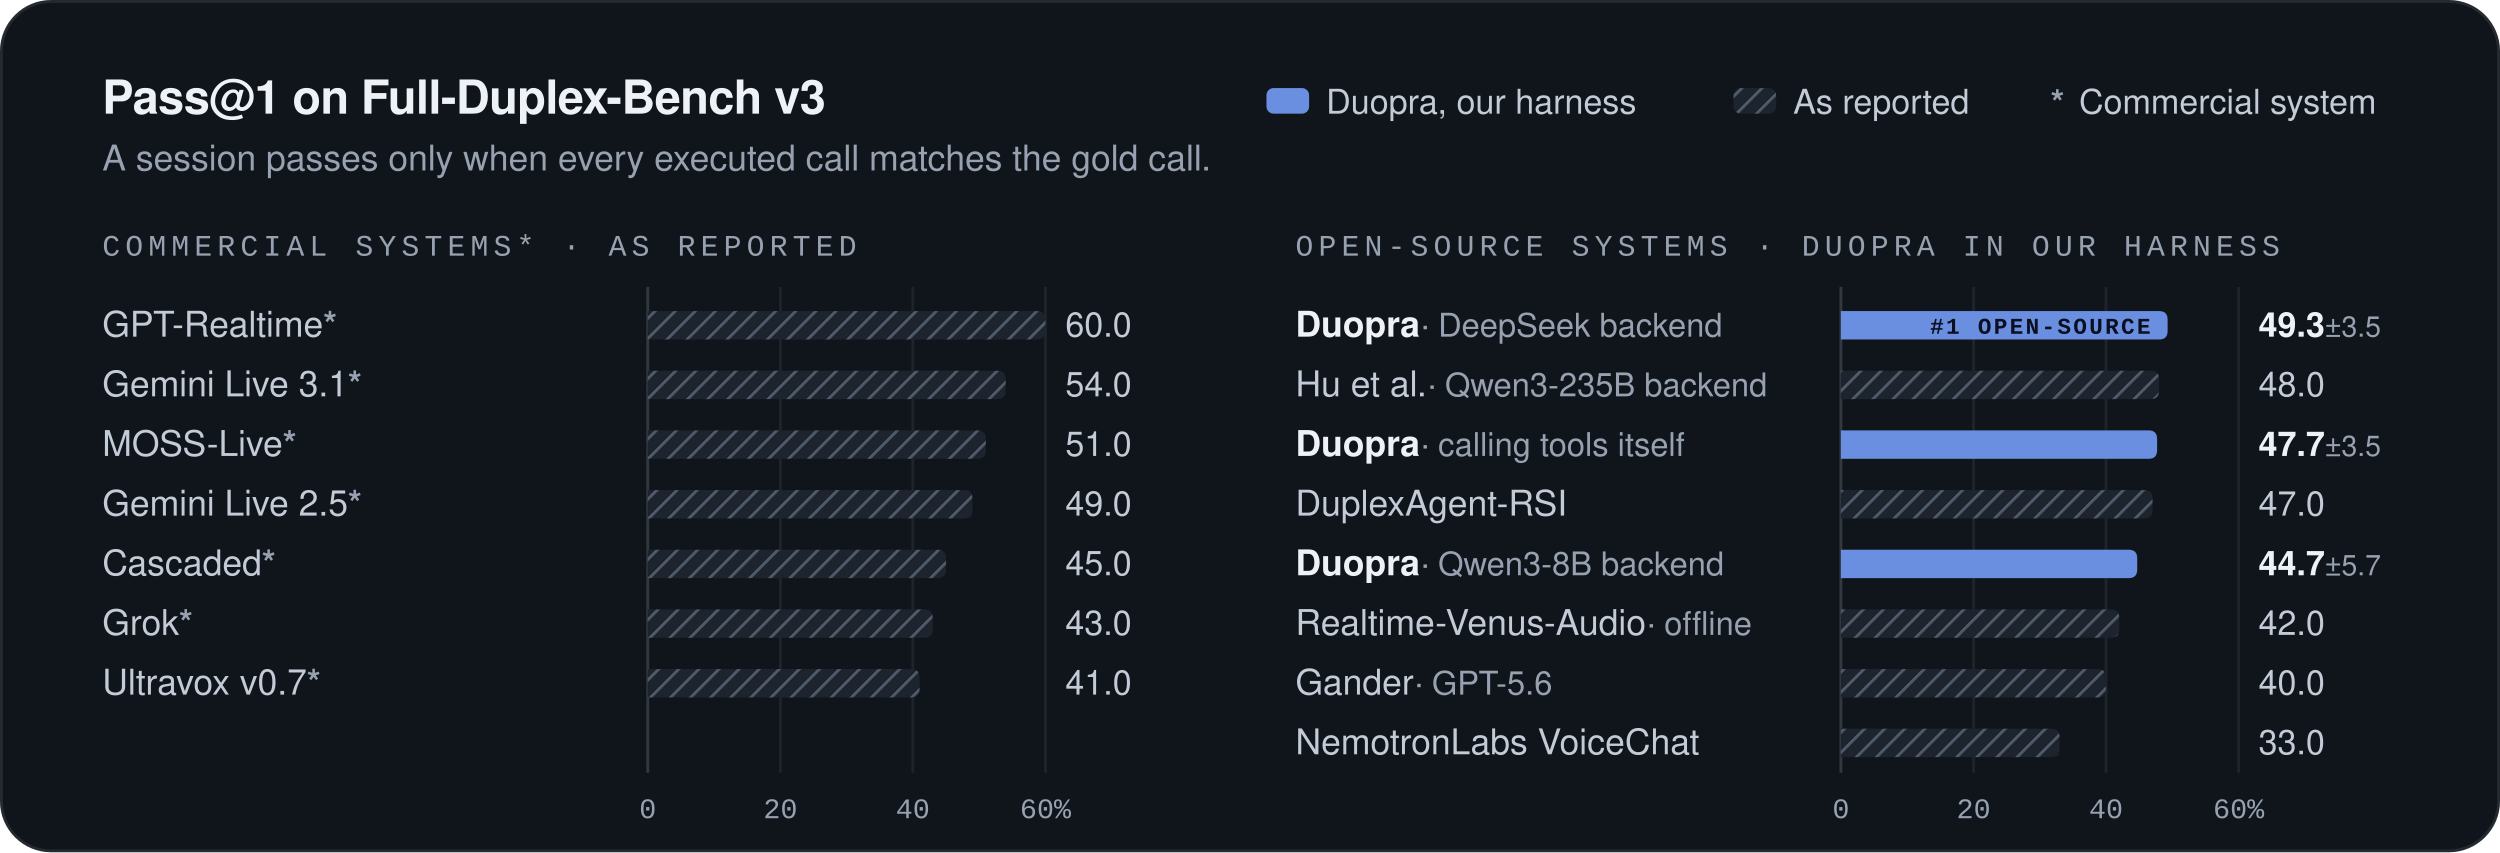
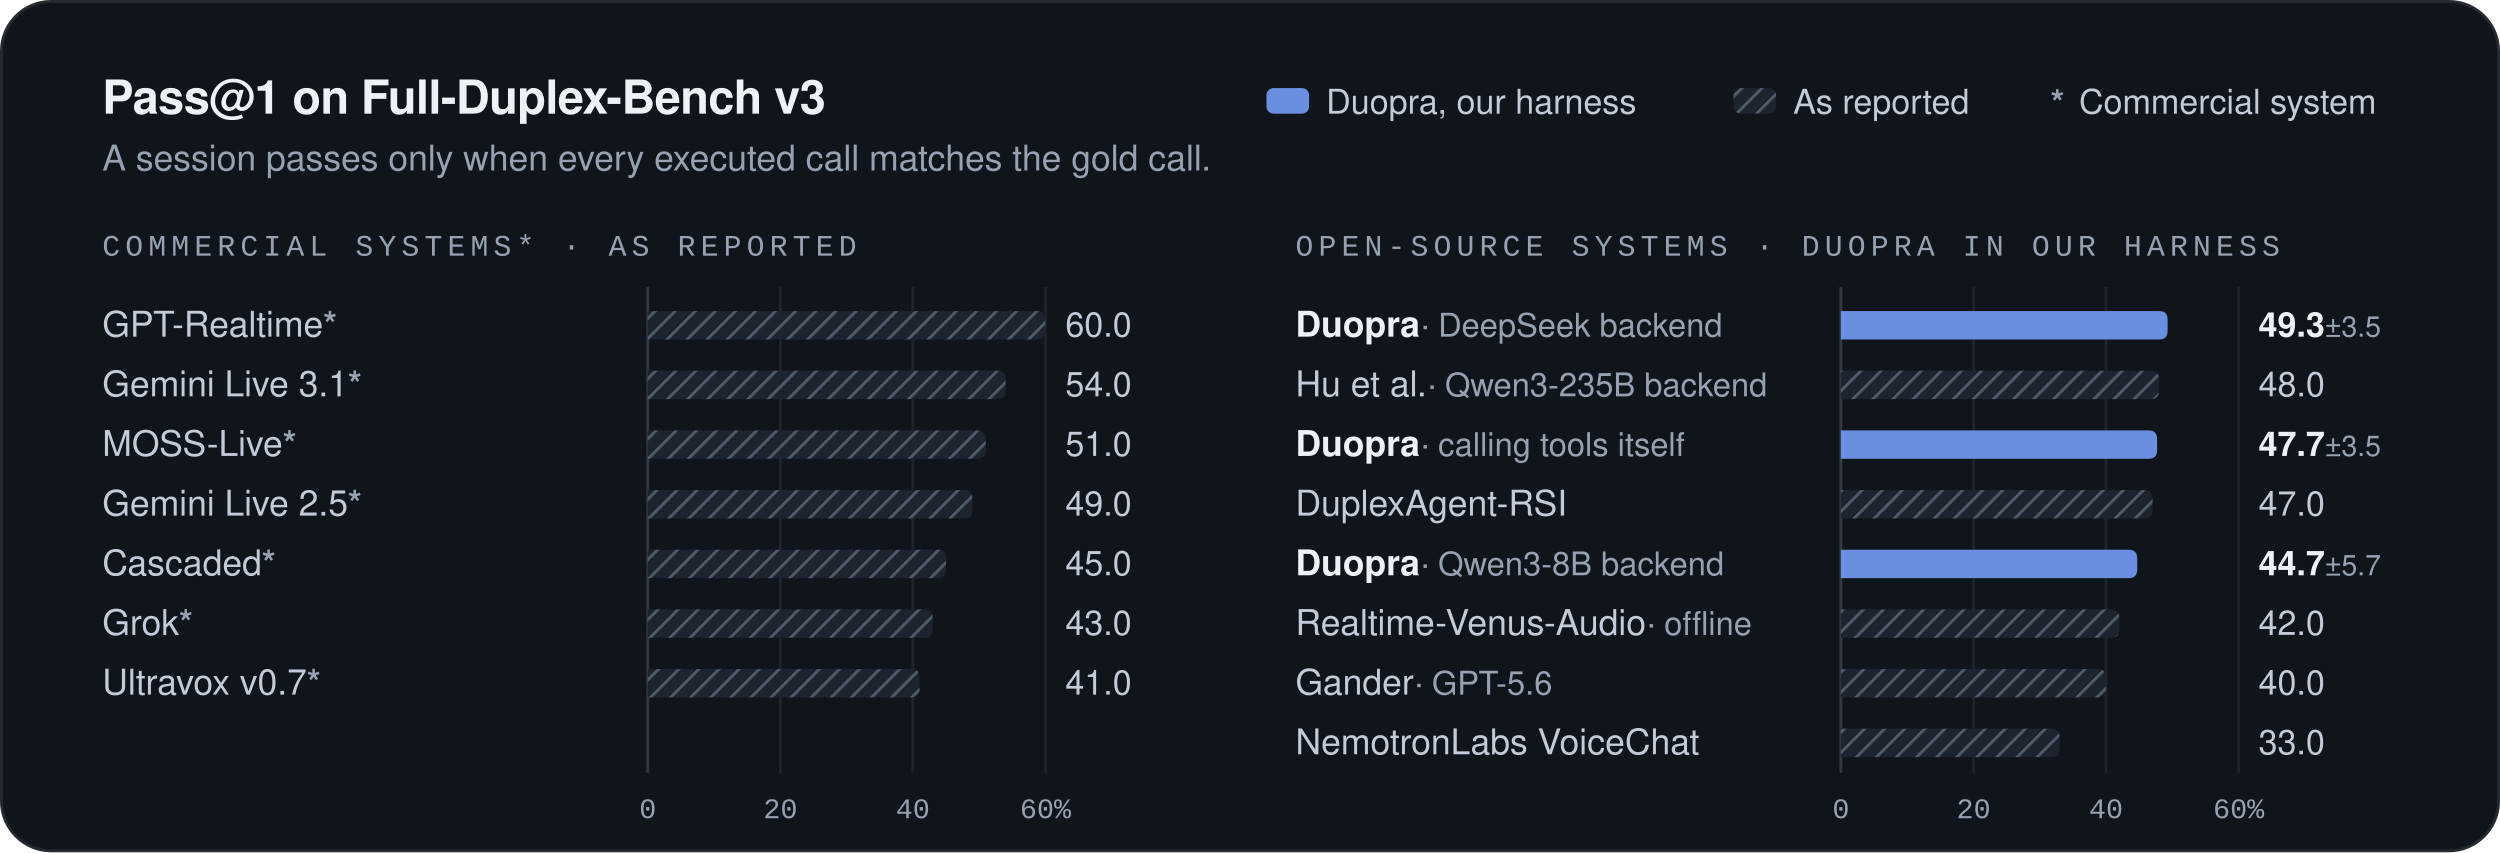
<svg xmlns="http://www.w3.org/2000/svg" width="880" height="300" viewBox="0 0 880 300" role="img" aria-labelledby="t d">
  <defs>
    <pattern id="hatch-dark" width="5" height="5" patternUnits="userSpaceOnUse" patternTransform="rotate(45)">
      <rect width="5" height="5" fill="#1d242e" />
      <path d="M0 0V5" stroke="#4f5a69" stroke-width="2" />
    </pattern>
  </defs>
  <rect width="880" height="300" rx="18" fill="#10151c" />
  <rect x=".5" y=".5" width="879" height="299" rx="17.5" fill="none" stroke="#e9eef5" stroke-opacity=".10" />
  <g font-family="-apple-system, BlinkMacSystemFont, 'Segoe UI', 'Helvetica Neue', Helvetica, Arial, sans-serif">
    <text x="36" y="40" fill="#eef2f7" font-size="16.5" font-weight="600" letter-spacing="-.2">Pass@1 on Full-Duplex-Bench v3</text>
    <text x="36" y="60" fill="#97a1b0" font-size="12.5">A session passes only when every executed call matches the gold call.</text>
    <text x="731.8" y="40" fill="#c3cbd6" font-size="12">Commercial system</text>
    <text x="721.8" y="40.5" fill="#97a1b0" font-size="12.5" font-weight="600">*</text>
    <text x="631.2" y="40" fill="#c3cbd6" font-size="12">As reported</text>
    <rect x="610.2" y="31" width="15" height="9" rx="2.5" fill="url(#hatch-dark)" />
    <text x="466.8" y="40" fill="#c3cbd6" font-size="12">Duopra, our harness</text>
    <rect x="445.8" y="31" width="15" height="9" rx="2.5" fill="#6b8fe0" />
    <text x="36" y="90" fill="#97a1b0" font-family="ui-monospace, SFMono-Regular, 'SF Mono', Menlo, Consolas, 'Liberation Mono', monospace" font-size="10.5" letter-spacing="1.8" text-anchor="start">COMMERCIAL SYSTEMS* · AS REPORTED</text>
    <path d="M228.0 101V272" stroke="#e9eef5" stroke-opacity=".16" />
    <text x="228.0" y="288" fill="#97a1b0" font-family="ui-monospace, SFMono-Regular, 'SF Mono', Menlo, Consolas, 'Liberation Mono', monospace" font-size="10" text-anchor="middle">0</text>
    <path d="M274.7 101V272" stroke="#e9eef5" stroke-opacity=".07" />
    <text x="274.7" y="288" fill="#97a1b0" font-family="ui-monospace, SFMono-Regular, 'SF Mono', Menlo, Consolas, 'Liberation Mono', monospace" font-size="10" text-anchor="middle">20</text>
    <path d="M321.3 101V272" stroke="#e9eef5" stroke-opacity=".07" />
    <text x="321.3" y="288" fill="#97a1b0" font-family="ui-monospace, SFMono-Regular, 'SF Mono', Menlo, Consolas, 'Liberation Mono', monospace" font-size="10" text-anchor="middle">40</text>
    <path d="M368.0 101V272" stroke="#e9eef5" stroke-opacity=".07" />
    <text x="368.0" y="288" fill="#97a1b0" font-family="ui-monospace, SFMono-Regular, 'SF Mono', Menlo, Consolas, 'Liberation Mono', monospace" font-size="10" text-anchor="middle">60%</text>
    <text x="36" y="118.5" fill="#c3cbd6" font-size="12.5" font-weight="400">GPT-Realtime<tspan fill="#97a1b0" font-weight="600">*</tspan>
    </text>
    <path d="M228 109.5H365.0Q368.0 109.5 368.0 112.5V116.5Q368.0 119.5 365.0 119.5H228Z" fill="url(#hatch-dark)" />
    <text x="375.0" y="118.5" fill="#c3cbd6" font-size="12" font-weight="400">60.0</text>
    <text x="36" y="139.5" fill="#c3cbd6" font-size="12.5" font-weight="400">Gemini Live 3.1<tspan fill="#97a1b0" font-weight="600">*</tspan>
    </text>
    <path d="M228 130.5H351.0Q354.0 130.5 354.0 133.5V137.5Q354.0 140.5 351.0 140.5H228Z" fill="url(#hatch-dark)" />
    <text x="375.0" y="139.5" fill="#c3cbd6" font-size="12" font-weight="400">54.0</text>
    <text x="36" y="160.5" fill="#c3cbd6" font-size="12.5" font-weight="400">MOSS-Live<tspan fill="#97a1b0" font-weight="600">*</tspan>
    </text>
    <path d="M228 151.5H344.0Q347.0 151.5 347.0 154.5V158.5Q347.0 161.5 344.0 161.5H228Z" fill="url(#hatch-dark)" />
    <text x="375.0" y="160.5" fill="#c3cbd6" font-size="12" font-weight="400">51.0</text>
    <text x="36" y="181.5" fill="#c3cbd6" font-size="12.5" font-weight="400">Gemini Live 2.5<tspan fill="#97a1b0" font-weight="600">*</tspan>
    </text>
    <path d="M228 172.5H339.3Q342.3 172.5 342.3 175.5V179.5Q342.3 182.5 339.3 182.5H228Z" fill="url(#hatch-dark)" />
    <text x="375.0" y="181.5" fill="#c3cbd6" font-size="12" font-weight="400">49.0</text>
    <text x="36" y="202.5" fill="#c3cbd6" font-size="12.5" font-weight="400">Cascaded<tspan fill="#97a1b0" font-weight="600">*</tspan>
    </text>
    <path d="M228 193.5H330.0Q333.0 193.5 333.0 196.5V200.5Q333.0 203.5 330.0 203.5H228Z" fill="url(#hatch-dark)" />
    <text x="375.0" y="202.5" fill="#c3cbd6" font-size="12" font-weight="400">45.0</text>
    <text x="36" y="223.5" fill="#c3cbd6" font-size="12.5" font-weight="400">Grok<tspan fill="#97a1b0" font-weight="600">*</tspan>
    </text>
    <path d="M228 214.5H325.3Q328.3 214.5 328.3 217.5V221.5Q328.3 224.5 325.3 224.5H228Z" fill="url(#hatch-dark)" />
    <text x="375.0" y="223.5" fill="#c3cbd6" font-size="12" font-weight="400">43.0</text>
    <text x="36" y="244.5" fill="#c3cbd6" font-size="12.5" font-weight="400">Ultravox v0.7<tspan fill="#97a1b0" font-weight="600">*</tspan>
    </text>
    <path d="M228 235.5H320.7Q323.7 235.5 323.7 238.5V242.5Q323.7 245.5 320.7 245.5H228Z" fill="url(#hatch-dark)" />
    <text x="375.0" y="244.5" fill="#c3cbd6" font-size="12" font-weight="400">41.0</text>
    <text x="456" y="90" fill="#97a1b0" font-family="ui-monospace, SFMono-Regular, 'SF Mono', Menlo, Consolas, 'Liberation Mono', monospace" font-size="10.5" letter-spacing="1.8" text-anchor="start">OPEN-SOURCE SYSTEMS · DUOPRA IN OUR HARNESS</text>
    <path d="M648.0 101V272" stroke="#e9eef5" stroke-opacity=".16" />
    <text x="648.0" y="288" fill="#97a1b0" font-family="ui-monospace, SFMono-Regular, 'SF Mono', Menlo, Consolas, 'Liberation Mono', monospace" font-size="10" text-anchor="middle">0</text>
    <path d="M694.7 101V272" stroke="#e9eef5" stroke-opacity=".07" />
    <text x="694.7" y="288" fill="#97a1b0" font-family="ui-monospace, SFMono-Regular, 'SF Mono', Menlo, Consolas, 'Liberation Mono', monospace" font-size="10" text-anchor="middle">20</text>
    <path d="M741.3 101V272" stroke="#e9eef5" stroke-opacity=".07" />
    <text x="741.3" y="288" fill="#97a1b0" font-family="ui-monospace, SFMono-Regular, 'SF Mono', Menlo, Consolas, 'Liberation Mono', monospace" font-size="10" text-anchor="middle">40</text>
    <path d="M788.0 101V272" stroke="#e9eef5" stroke-opacity=".07" />
    <text x="788.0" y="288" fill="#97a1b0" font-family="ui-monospace, SFMono-Regular, 'SF Mono', Menlo, Consolas, 'Liberation Mono', monospace" font-size="10" text-anchor="middle">60%</text>
    <text x="456" y="118.5" fill="#eef2f7" font-size="12.5" font-weight="600">Duopra<tspan fill="#97a1b0" font-size="11.5" font-weight="400"> · DeepSeek backend</tspan>
    </text>
    <path d="M648 109.5H760.0Q763.0 109.5 763.0 112.5V116.5Q763.0 119.5 760.0 119.5H648Z" fill="#6b8fe0" />
    <text x="795.0" y="118.5" fill="#eef2f7" font-size="12" font-weight="600">49.3<tspan fill="#97a1b0" font-size="10" font-weight="400"> ±3.5</tspan>
    </text>
-     <text x="757.0" y="117.5" fill="#0b1020" font-family="ui-monospace, SFMono-Regular, 'SF Mono', Menlo, Consolas, 'Liberation Mono', monospace" font-size="8" font-weight="600" letter-spacing=".8" text-anchor="end">#1 OPEN-SOURCE</text>
    <text x="456" y="139.5" fill="#c3cbd6" font-size="12.5" font-weight="400">Hu et al.<tspan fill="#97a1b0" font-size="11.5" font-weight="400"> · Qwen3-235B backend</tspan>
    </text>
    <path d="M648 130.5H757.0Q760.0 130.5 760.0 133.5V137.5Q760.0 140.5 757.0 140.5H648Z" fill="url(#hatch-dark)" />
    <text x="795.0" y="139.5" fill="#c3cbd6" font-size="12" font-weight="400">48.0</text>
    <text x="456" y="160.5" fill="#eef2f7" font-size="12.5" font-weight="600">Duopra<tspan fill="#97a1b0" font-size="11.5" font-weight="400"> · calling tools itself</tspan>
    </text>
    <path d="M648 151.5H756.3Q759.3 151.5 759.3 154.5V158.5Q759.3 161.5 756.3 161.5H648Z" fill="#6b8fe0" />
    <text x="795.0" y="160.5" fill="#eef2f7" font-size="12" font-weight="600">47.7<tspan fill="#97a1b0" font-size="10" font-weight="400"> ±3.5</tspan>
    </text>
    <text x="456" y="181.5" fill="#c3cbd6" font-size="12.5" font-weight="400">DuplexAgent-RSI</text>
    <path d="M648 172.5H754.7Q757.7 172.5 757.7 175.5V179.5Q757.7 182.5 754.7 182.5H648Z" fill="url(#hatch-dark)" />
    <text x="795.0" y="181.5" fill="#c3cbd6" font-size="12" font-weight="400">47.0</text>
    <text x="456" y="202.5" fill="#eef2f7" font-size="12.5" font-weight="600">Duopra<tspan fill="#97a1b0" font-size="11.5" font-weight="400"> · Qwen3-8B backend</tspan>
    </text>
    <path d="M648 193.5H749.3Q752.3 193.5 752.3 196.5V200.5Q752.3 203.5 749.3 203.5H648Z" fill="#6b8fe0" />
    <text x="795.0" y="202.5" fill="#eef2f7" font-size="12" font-weight="600">44.7<tspan fill="#97a1b0" font-size="10" font-weight="400"> ±5.7</tspan>
    </text>
    <text x="456" y="223.5" fill="#c3cbd6" font-size="12.5" font-weight="400">Realtime-Venus-Audio<tspan fill="#97a1b0" font-size="11.5" font-weight="400"> · offline</tspan>
    </text>
    <path d="M648 214.5H743.0Q746.0 214.5 746.0 217.5V221.5Q746.0 224.5 743.0 224.5H648Z" fill="url(#hatch-dark)" />
    <text x="795.0" y="223.5" fill="#c3cbd6" font-size="12" font-weight="400">42.0</text>
    <text x="456" y="244.5" fill="#c3cbd6" font-size="12.5" font-weight="400">Gander<tspan fill="#97a1b0" font-size="11.5" font-weight="400"> · GPT-5.6</tspan>
    </text>
    <path d="M648 235.5H738.3Q741.3 235.5 741.3 238.5V242.5Q741.3 245.5 738.3 245.5H648Z" fill="url(#hatch-dark)" />
    <text x="795.0" y="244.5" fill="#c3cbd6" font-size="12" font-weight="400">40.0</text>
    <text x="456" y="265.5" fill="#c3cbd6" font-size="12.5" font-weight="400">NemotronLabs VoiceChat</text>
    <path d="M648 256.5H722.0Q725.0 256.5 725.0 259.5V263.5Q725.0 266.5 722.0 266.5H648Z" fill="url(#hatch-dark)" />
    <text x="795.0" y="265.5" fill="#c3cbd6" font-size="12" font-weight="400">33.0</text>
  </g>
</svg>
